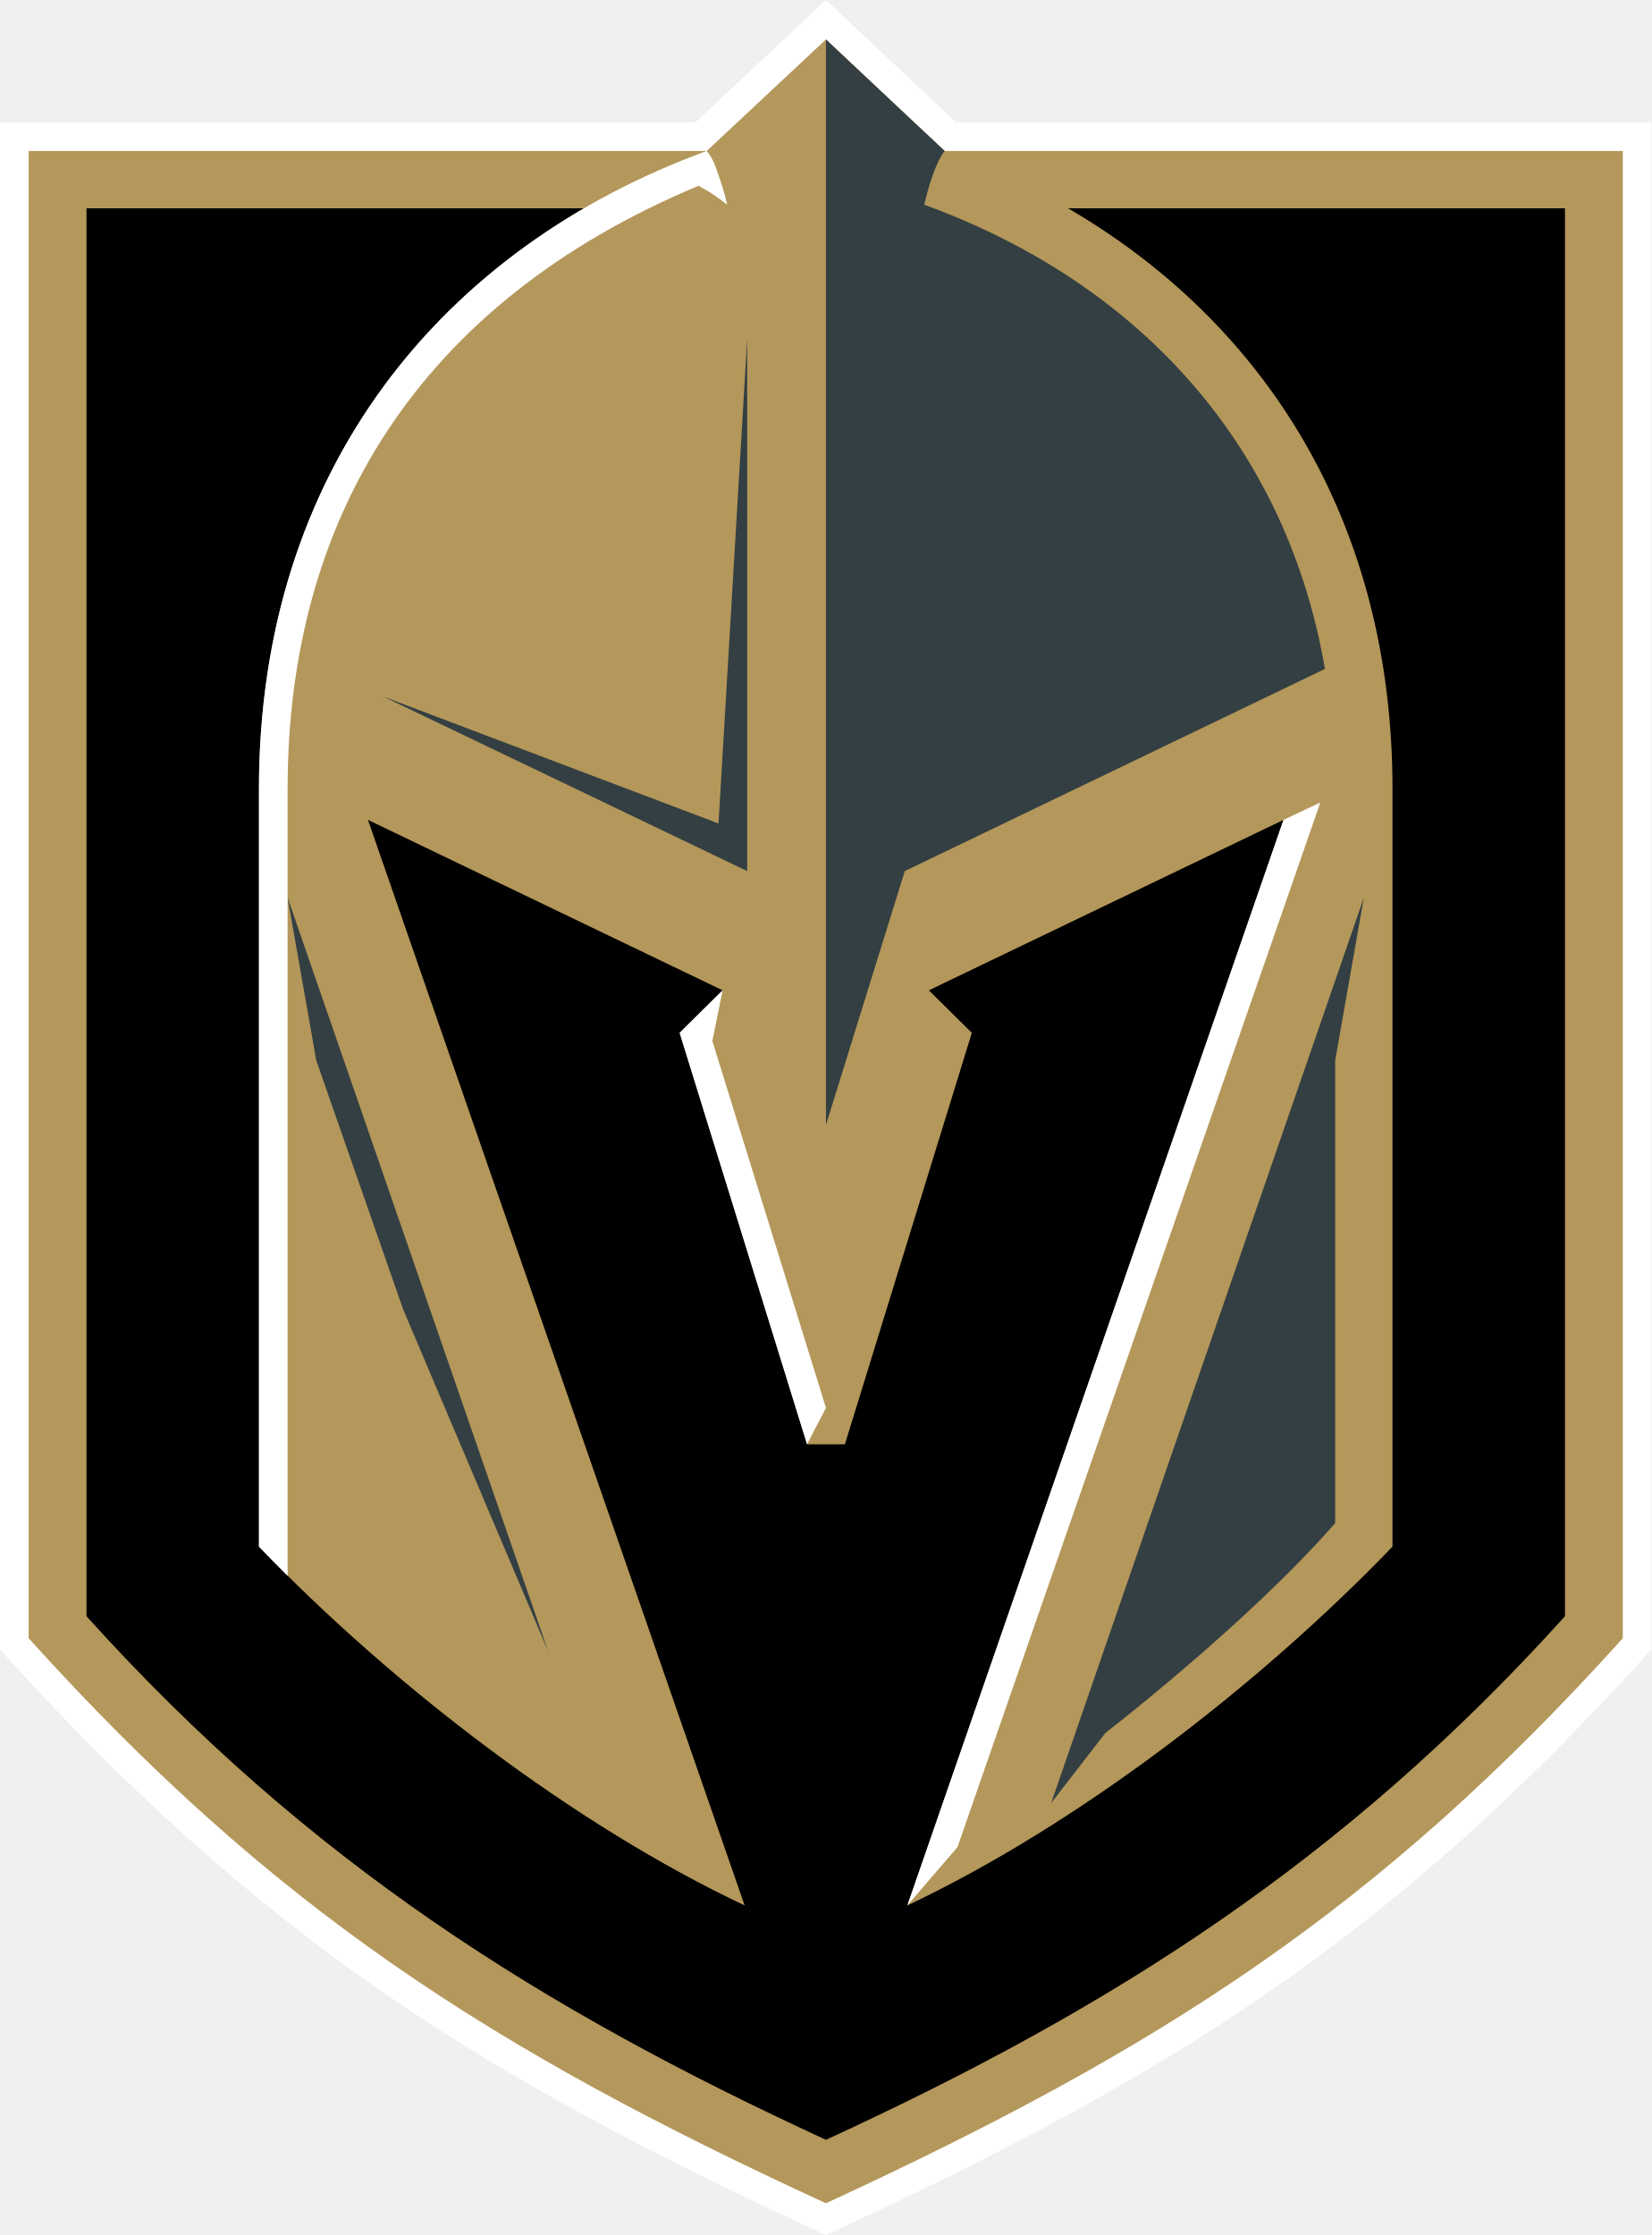
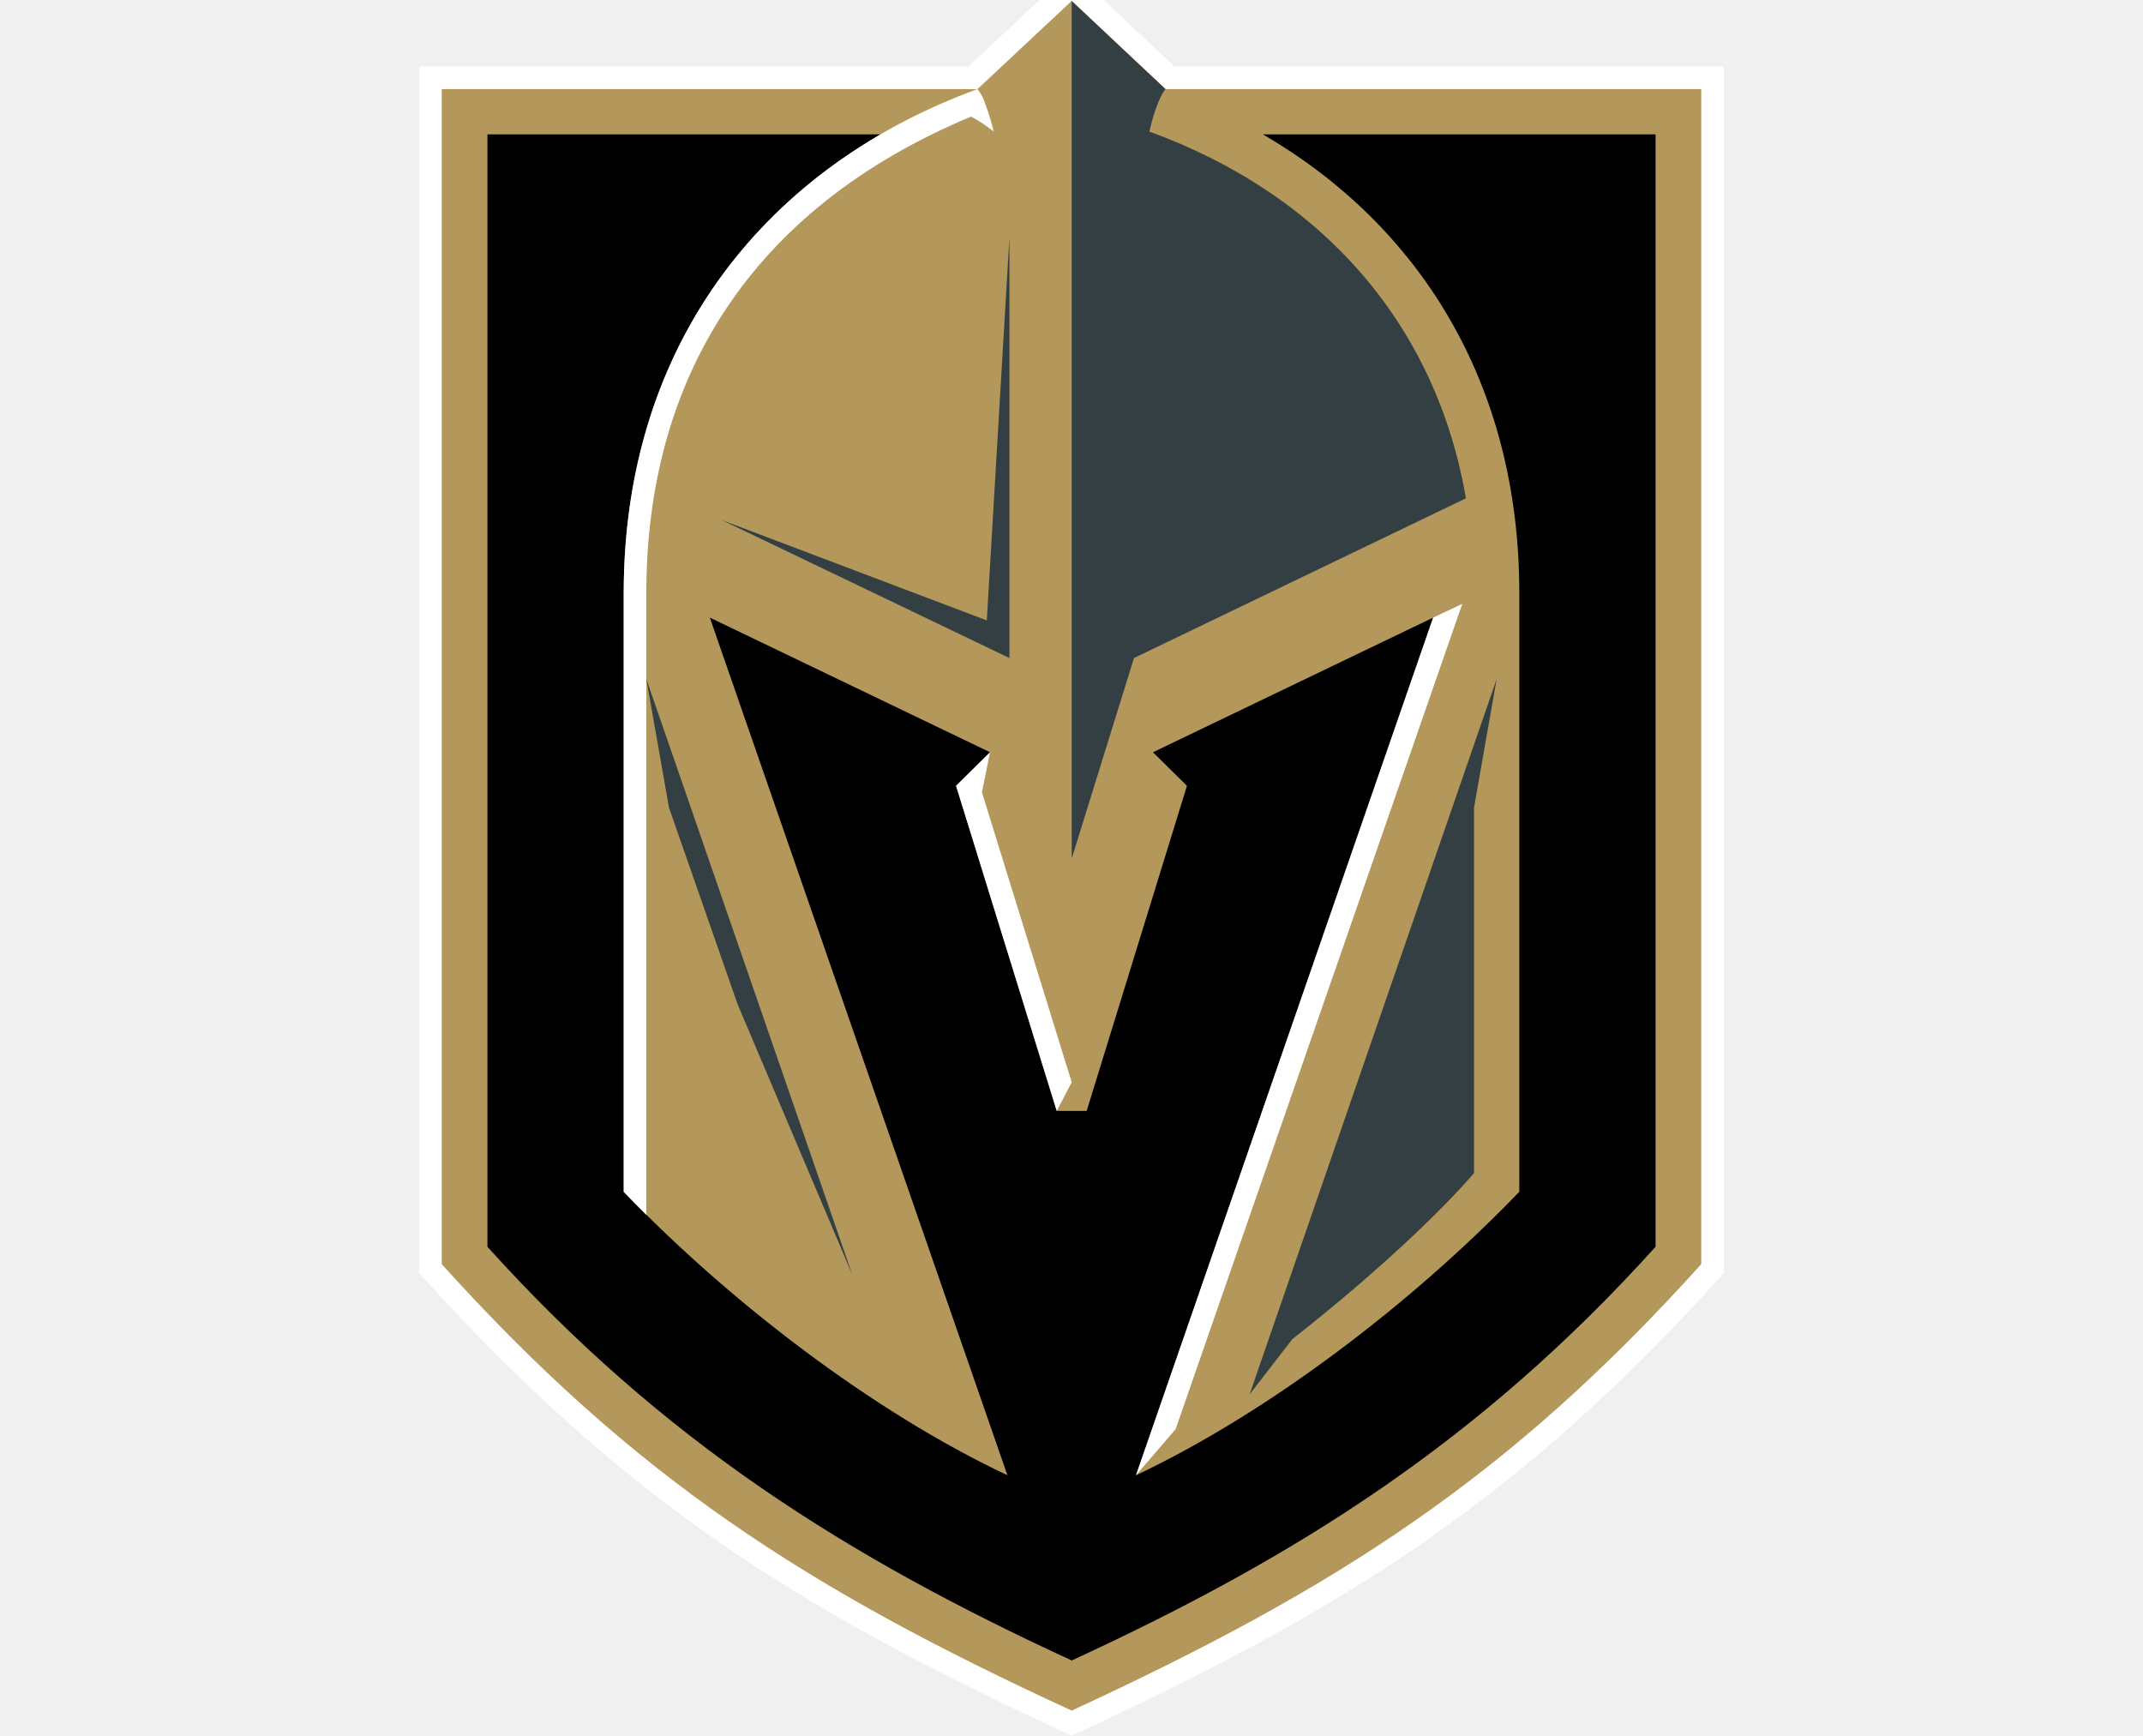
- <svg xmlns="http://www.w3.org/2000/svg" height="248.568" width="183.68" version="1.1" viewBox="0 0 183.68 248.568">
-   <path d="M106.326,13.604C103.822,11.27,91.868,0,91.868,0S79.858,11.27,77.354,13.604H0V183.452c28.915,31.989,53.106,47.3,91.868,65.116C130.46,230.753,154.765,215.498,183.68,183.452V13.604Z" fill="#fff" />
-   <path d="M105.074,16.791C104.96,16.677,91.868,4.383,91.868,4.383S78.777,16.621,78.606,16.791H3.188V182.2c27.094,29.997,51.171,45.593,88.681,62.839,37.339-17.247,61.473-32.729,88.624-62.839V16.791Z" fill="#b4975a" />
-   <path d="M174.061,23.166V179.753c-24.703,27.378-50.545,43.657-82.192,58.229-31.647-14.571-57.546-30.851-82.249-58.229V23.166h55.326c-21.8,12.693-36.144,34.778-36.144,64.604v84.241c14.856,15.425,34.949,30.907,54.017,39.901L40.925,91.185,80.371,110.14,75.589,114.864l14.173,45.763h4.212l14.116-45.763-4.781-4.724,39.445-18.954-41.836,120.727c18.897-8.936,38.99-24.362,53.96-39.901V87.713c0-29.769-14.287-51.854-36.087-64.547Z" />
-   <path d="M102.797,22.768c1.138-4.838,2.277-5.977,2.277-5.977S93.405,5.863,91.982,4.497l-.114-.114V125.11l8.766-28.232L147.365,74.394C143.21,50.203,127.443,31.761,102.797,22.768Z" fill="#333f42" />
-   <path d="M151.691,99.837l-34.778,100.691,6.033-7.798s15.824-12.181,25.557-23.337V117.938Z" fill="#333f42" />
-   <polygon points="79.232 115.775 80.371 110.14 75.589 114.864 89.762 160.628 91.868 156.586 79.232 115.775" fill="#fff" />
-   <path d="M79.915,91.584,42.633,77.468,83.103,96.877V37.738ZM31.989,99.837,60.961,183.623,44.853,145.658,35.176,117.938Z" fill="#333f42" />
-   <polygon points="142.755 91.185 100.919 211.912 106.497 205.423 146.853 89.25 142.755 91.185" fill="#fff" />
-   <path d="M80.883,22.768a28.581,28.581,0,0,0-1.138-3.757,6.326,6.326,0,0,0-1.138-2.22C49.292,27.492,28.801,52.082,28.801,87.77v84.241c1.025,1.081,2.106,2.163,3.188,3.244V87.713c0-29.883,14.401-53.96,45.707-67.051A20.071,20.071,0,0,1,80.883,22.768Z" fill="#fff" />
+ <svg xmlns="http://www.w3.org/2000/svg" version="1.1" id="Layer_1" x="0px" y="0px" width="435.031px" height="352.309px" viewBox="0 0 435.031 352.309" enable-background="new 0 0 435.031 352.309" xml:space="preserve">
+   <path fill="#FFFFFF" d="M238.405,13.487c-3.611-3.366-20.849-19.617-20.849-19.617s-17.318,16.251-20.93,19.617H85.081V258.41  c41.696,46.129,76.579,68.209,132.475,93.898c55.651-25.689,90.698-47.688,132.394-93.898V13.487H238.405z" />
+   <path fill="#B4975A" d="M236.597,18.083c-0.162-0.164-19.042-17.894-19.042-17.894s-18.878,17.647-19.125,17.894H89.677v238.522  c39.07,43.254,73.789,65.745,127.878,90.614c53.845-24.869,88.646-47.195,127.797-90.614V18.083H236.597z" />
+   <path d="M336.079,27.276v225.8c-35.622,39.479-72.887,62.953-118.523,83.966c-45.636-21.013-82.981-44.486-118.604-83.966v-225.8  h79.782c-31.438,18.303-52.121,50.15-52.121,93.16v121.477c21.423,22.242,50.397,44.568,77.894,57.536l-60.411-174.088  l56.881,27.332l-6.895,6.813l20.438,65.991h6.075l20.356-65.991l-6.896-6.813l56.882-27.332l-60.328,174.088  c27.249-12.886,56.223-35.129,77.81-57.536V120.354c0-42.927-20.601-74.774-52.037-93.078H336.079z" />
+   <path fill="#333F42" d="M233.315,26.702c1.642-6.978,3.282-8.619,3.282-8.619S219.773,2.324,217.721,0.354l-0.165-0.165v174.089  l12.64-40.71l67.388-32.421C291.592,66.263,268.856,39.67,233.315,26.702z" />
+   <path fill="#333F42" d="M303.821,137.837l-50.149,145.197l8.699-11.245c0,0,22.819-17.564,36.853-33.652v-74.2L303.821,137.837z" />
+   <polygon fill="#FFFFFF" points="199.334,160.819 200.977,152.693 194.081,159.506 214.519,225.497 217.556,219.669 " />
+   <path fill="#333F42" d="M200.32,125.935l-53.762-20.356l58.358,27.989v-85.28L200.32,125.935z M131.208,137.837l41.779,120.82  l-23.229-54.747l-13.954-39.973L131.208,137.837z" />
+   <polygon fill="#FFFFFF" points="290.935,125.36 230.607,299.449 238.651,290.093 296.844,122.57 " />
+   <path fill="#FFFFFF" d="M201.715,26.702c-0.422-1.841-0.971-3.652-1.642-5.418c-0.329-1.165-0.887-2.254-1.642-3.201  c-42.271,15.431-71.819,50.889-71.819,102.353v121.477c1.478,1.559,3.037,3.119,4.596,4.678V120.354  c0-43.092,20.767-77.811,65.91-96.689C198.744,24.528,200.283,25.546,201.715,26.702z" />
</svg>
